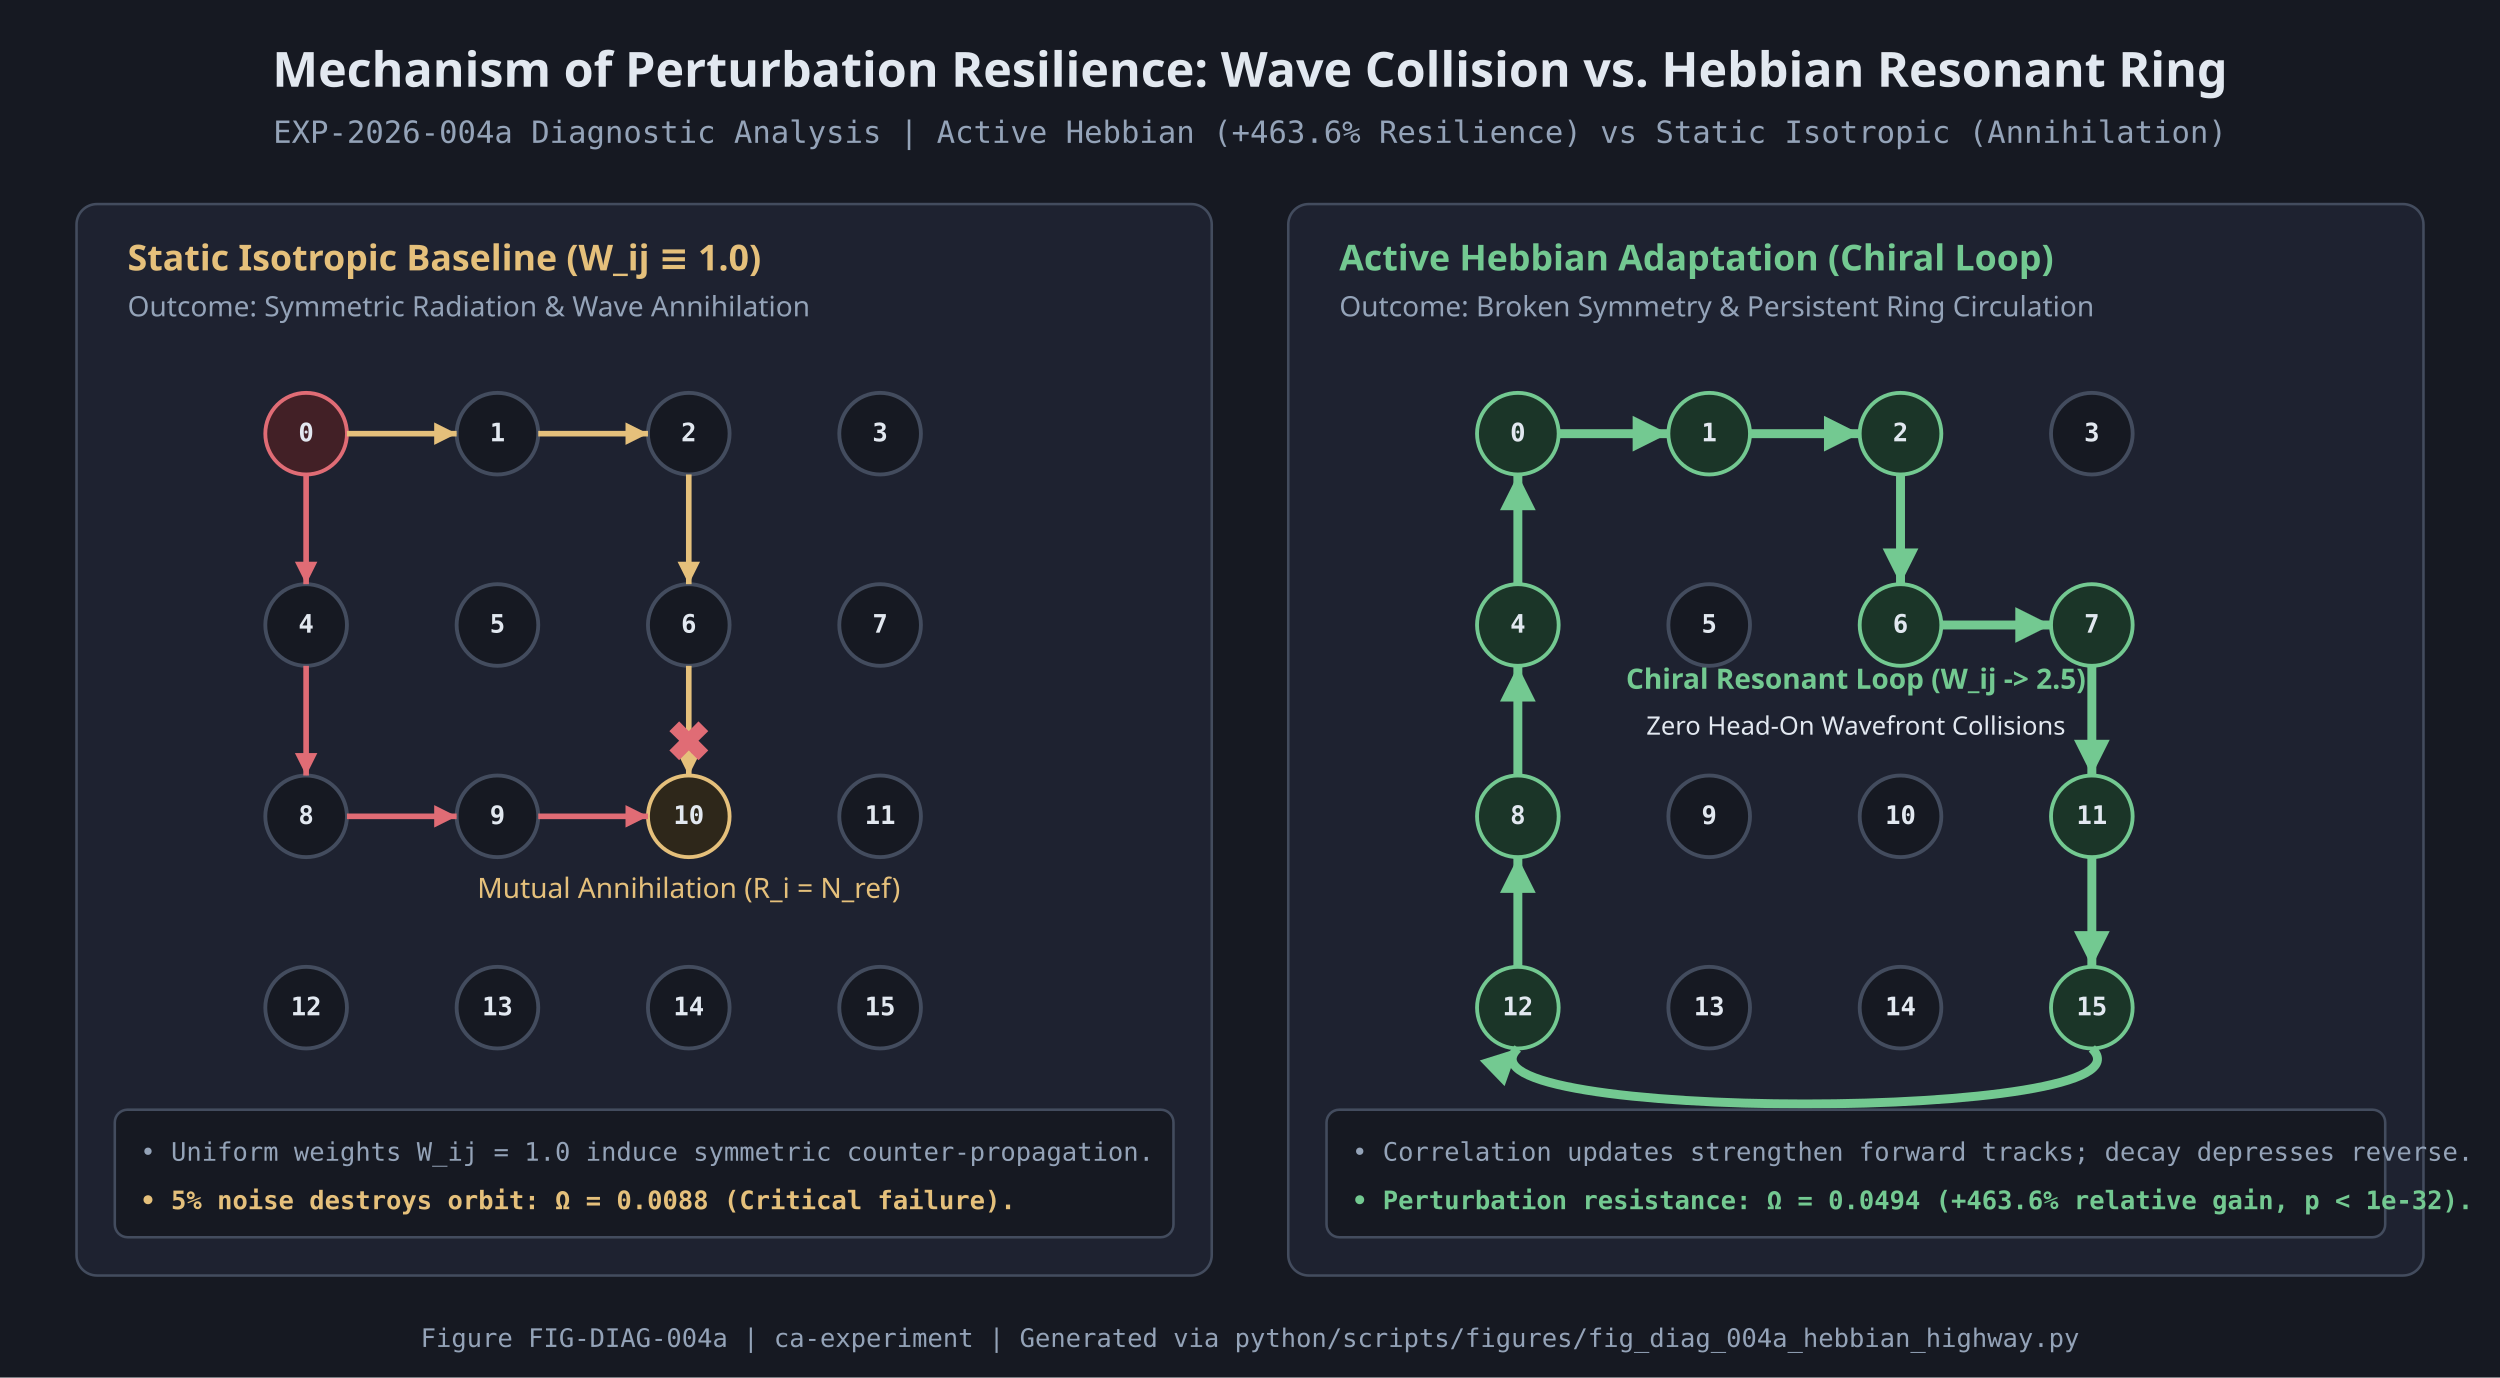
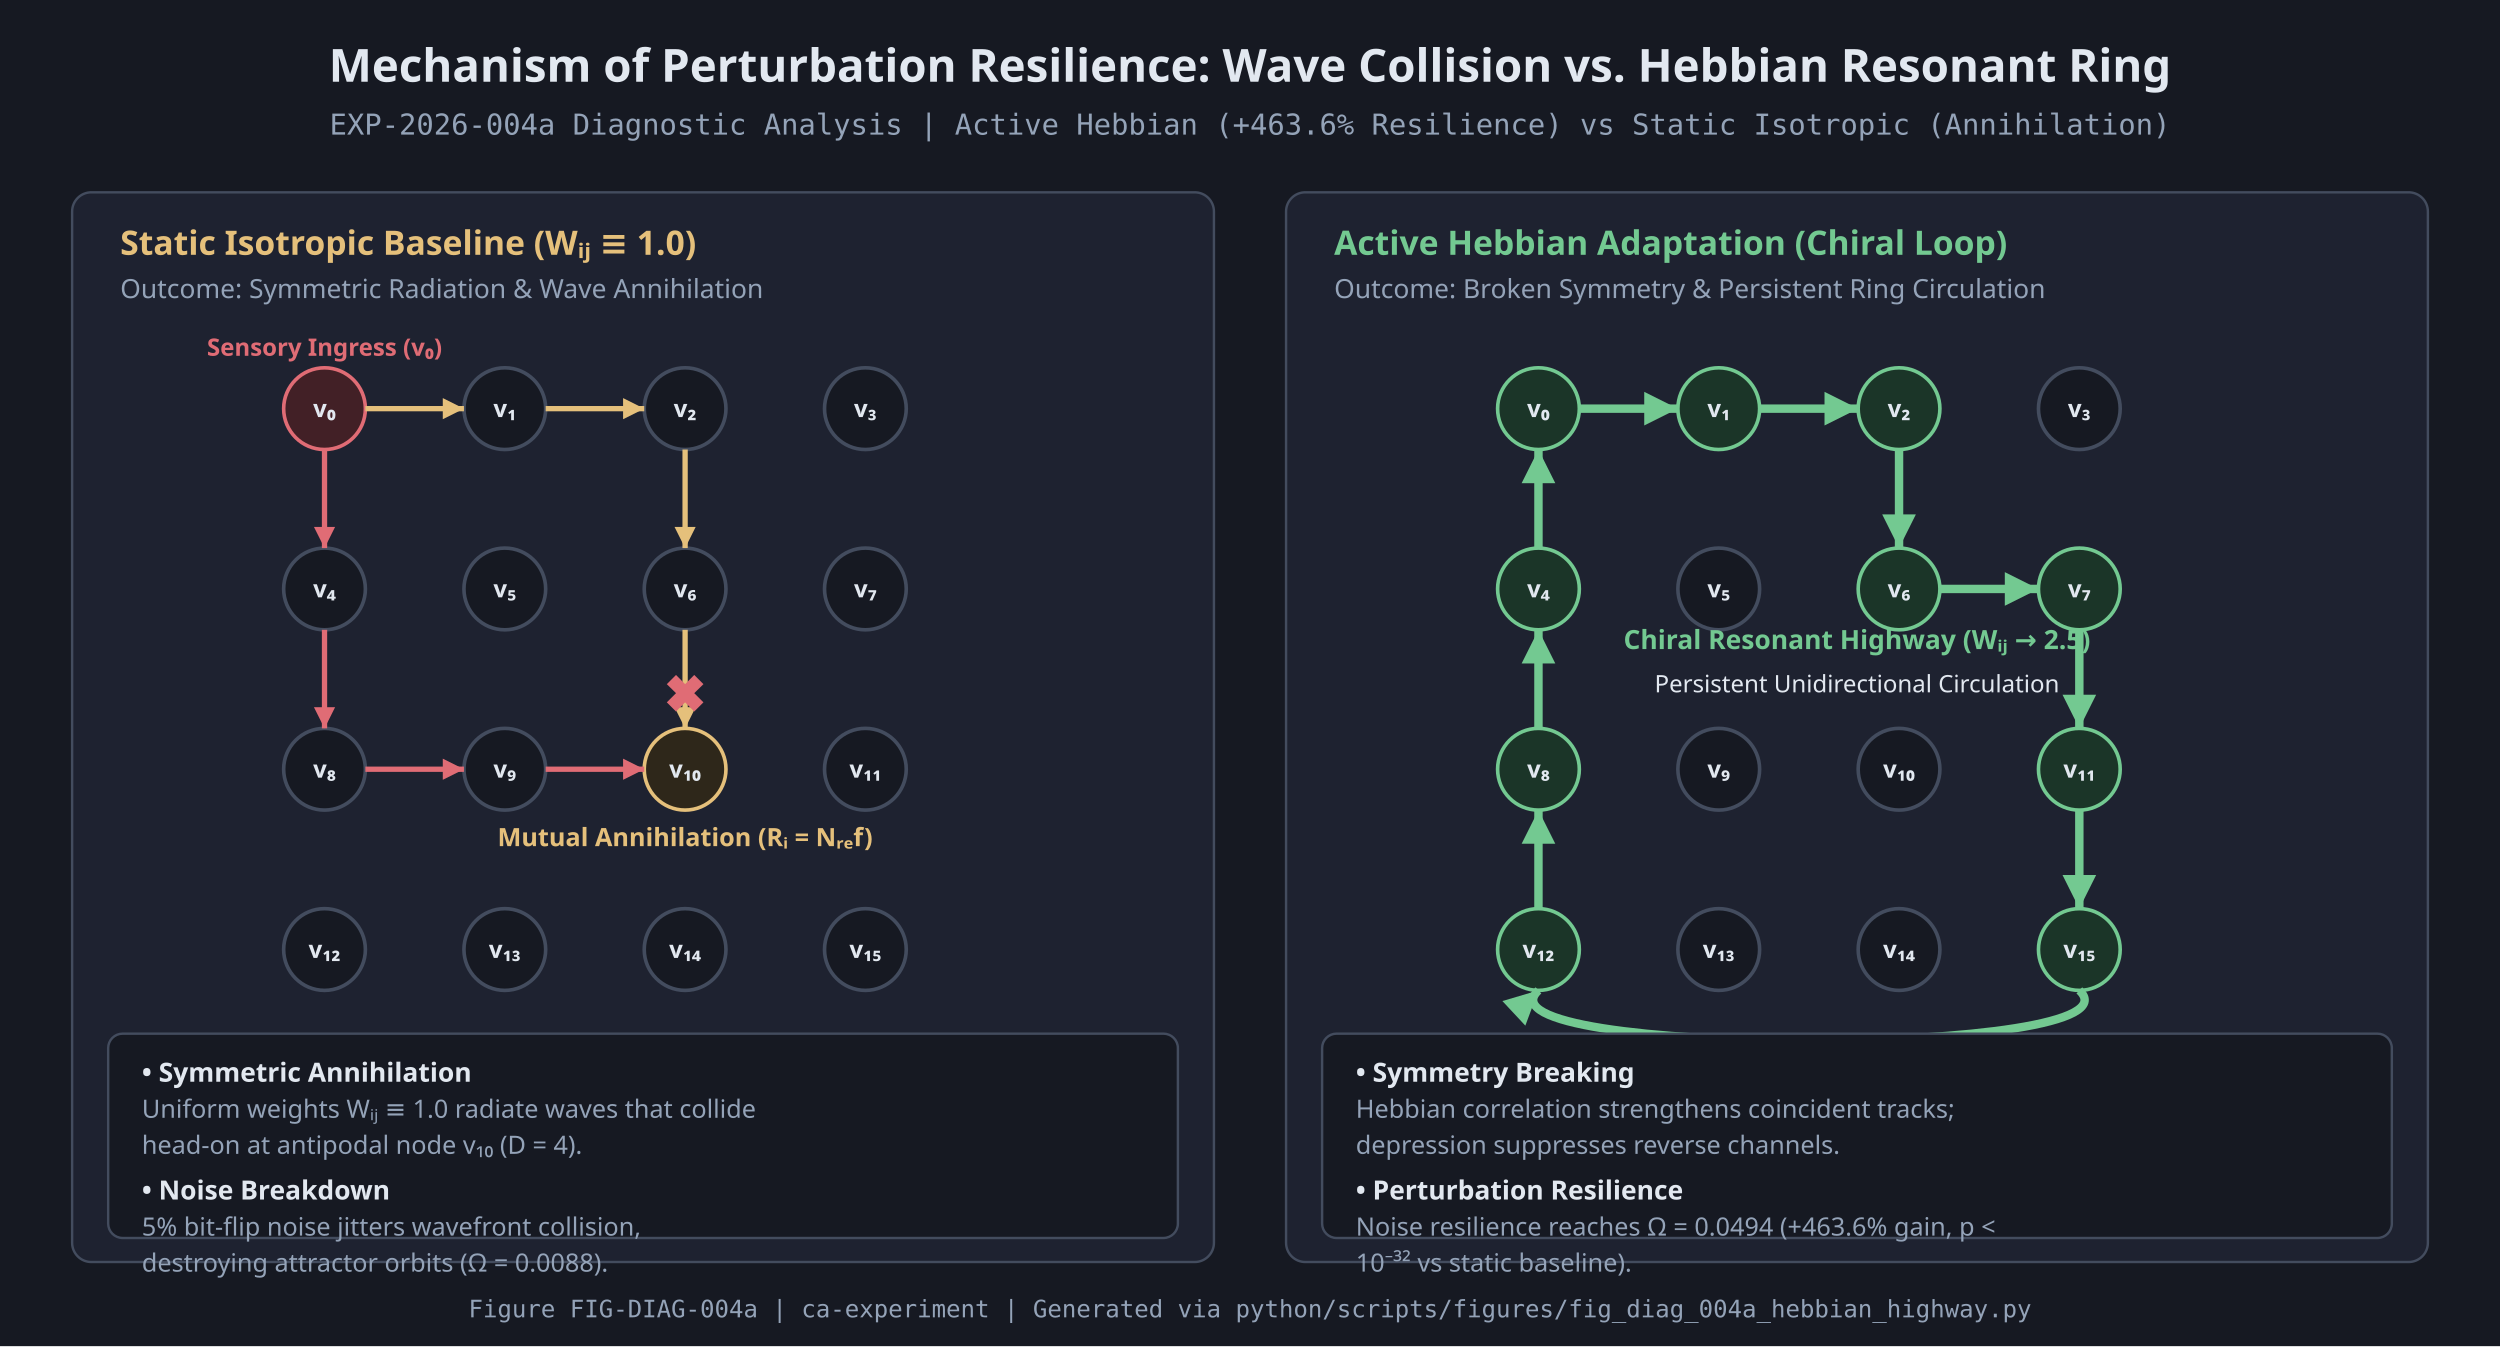
- <svg xmlns="http://www.w3.org/2000/svg" xmlns:xlink="http://www.w3.org/1999/xlink" width="980" height="540" viewBox="0 0 980 540">
+ <svg xmlns="http://www.w3.org/2000/svg" xmlns:xlink="http://www.w3.org/1999/xlink" width="1040" height="560" viewBox="0 0 1040 560">
  <defs>
    <marker markerWidth="7.6" markerHeight="4.0" viewBox="-1 -0.5 1.9 1.0" orient="auto" id="d0">
      <path d="M-1,-0.5 L-1,0.5 L0,0 Z" fill="#e06c75" />
    </marker>
    <marker markerWidth="7.6" markerHeight="4.0" viewBox="-1 -0.5 1.9 1.0" orient="auto" id="d1">
      <path d="M-1,-0.5 L-1,0.5 L0,0 Z" fill="#73c991" />
    </marker>
    <marker markerWidth="7.6" markerHeight="4.0" viewBox="-1 -0.5 1.9 1.0" orient="auto" id="d2">
      <path d="M-1,-0.5 L-1,0.5 L0,0 Z" fill="#e5c07b" />
    </marker>
  </defs>
-   <rect x="0" y="0" width="980" height="540" fill="#161922" />
-   <text x="490.0" y="34" font-size="19" text-anchor="middle" fill="#e2e8f0" font-family="sans-serif" font-weight="bold">Mechanism of Perturbation Resilience: Wave Collision vs. Hebbian Resonant Ring</text>
-   <text x="490.0" y="56" font-size="12" text-anchor="middle" fill="#94a3b8" font-family="monospace">EXP-2026-004a Diagnostic Analysis | Active Hebbian (+463.6% Resilience) vs Static Isotropic (Annihilation)</text>
+   <rect x="0" y="0" width="1040" height="560" fill="#161922" />
+   <text x="520.0" y="34" font-size="19" text-anchor="middle" fill="#e2e8f0" font-family="sans-serif" font-weight="bold">Mechanism of Perturbation Resilience: Wave Collision vs. Hebbian Resonant Ring</text>
+   <text x="520.0" y="56" font-size="12" text-anchor="middle" fill="#94a3b8" font-family="monospace">EXP-2026-004a Diagnostic Analysis | Active Hebbian (+463.6% Resilience) vs Static Isotropic (Annihilation)</text>
  <use xlink:href="#d0" />
  <use xlink:href="#d1" />
  <use xlink:href="#d2" />
-   <rect x="30" y="80" width="445" height="420" rx="8" ry="8" fill="#1e2230" stroke="#434c5e" stroke-width="1.0" />
-   <text x="50" y="106" font-size="14" fill="#e5c07b" font-family="sans-serif" font-weight="bold">Static Isotropic Baseline (W_ij ≡ 1.0)</text>
+   <rect x="30" y="80" width="475" height="445" rx="8" ry="8" fill="#1e2230" stroke="#434c5e" stroke-width="1.0" />
+   <text x="50" y="106" font-size="14" fill="#e5c07b" font-family="sans-serif" font-weight="bold">Static Isotropic Baseline (Wᵢⱼ ≡ 1.0)</text>
  <text x="50" y="124" font-size="11" fill="#94a3b8" font-family="sans-serif">Outcome: Symmetric Radiation &amp; Wave Annihilation</text>
-   <rect x="505" y="80" width="445" height="420" rx="8" ry="8" fill="#1e2230" stroke="#434c5e" stroke-width="1.0" />
-   <text x="525" y="106" font-size="14" fill="#73c991" font-family="sans-serif" font-weight="bold">Active Hebbian Adaptation (Chiral Loop)</text>
-   <text x="525" y="124" font-size="11" fill="#94a3b8" font-family="sans-serif">Outcome: Broken Symmetry &amp; Persistent Ring Circulation</text>
-   <circle cx="120" cy="170" r="16" fill="#422026" stroke="#e06c75" stroke-width="1.5" />
-   <text x="120" y="173" font-size="10" text-anchor="middle" fill="#e2e8f0" font-family="monospace" font-weight="bold">0</text>
-   <circle cx="195" cy="170" r="16" fill="#161922" stroke="#434c5e" stroke-width="1.5" />
-   <text x="195" y="173" font-size="10" text-anchor="middle" fill="#e2e8f0" font-family="monospace" font-weight="bold">1</text>
-   <circle cx="270" cy="170" r="16" fill="#161922" stroke="#434c5e" stroke-width="1.5" />
-   <text x="270" y="173" font-size="10" text-anchor="middle" fill="#e2e8f0" font-family="monospace" font-weight="bold">2</text>
-   <circle cx="345" cy="170" r="16" fill="#161922" stroke="#434c5e" stroke-width="1.5" />
-   <text x="345" y="173" font-size="10" text-anchor="middle" fill="#e2e8f0" font-family="monospace" font-weight="bold">3</text>
-   <circle cx="120" cy="245" r="16" fill="#161922" stroke="#434c5e" stroke-width="1.5" />
-   <text x="120" y="248" font-size="10" text-anchor="middle" fill="#e2e8f0" font-family="monospace" font-weight="bold">4</text>
-   <circle cx="195" cy="245" r="16" fill="#161922" stroke="#434c5e" stroke-width="1.5" />
-   <text x="195" y="248" font-size="10" text-anchor="middle" fill="#e2e8f0" font-family="monospace" font-weight="bold">5</text>
-   <circle cx="270" cy="245" r="16" fill="#161922" stroke="#434c5e" stroke-width="1.5" />
-   <text x="270" y="248" font-size="10" text-anchor="middle" fill="#e2e8f0" font-family="monospace" font-weight="bold">6</text>
-   <circle cx="345" cy="245" r="16" fill="#161922" stroke="#434c5e" stroke-width="1.5" />
-   <text x="345" y="248" font-size="10" text-anchor="middle" fill="#e2e8f0" font-family="monospace" font-weight="bold">7</text>
-   <circle cx="120" cy="320" r="16" fill="#161922" stroke="#434c5e" stroke-width="1.5" />
-   <text x="120" y="323" font-size="10" text-anchor="middle" fill="#e2e8f0" font-family="monospace" font-weight="bold">8</text>
-   <circle cx="195" cy="320" r="16" fill="#161922" stroke="#434c5e" stroke-width="1.5" />
-   <text x="195" y="323" font-size="10" text-anchor="middle" fill="#e2e8f0" font-family="monospace" font-weight="bold">9</text>
-   <circle cx="270" cy="320" r="16" fill="#2e271a" stroke="#e5c07b" stroke-width="1.5" />
-   <text x="270" y="323" font-size="10" text-anchor="middle" fill="#e2e8f0" font-family="monospace" font-weight="bold">10</text>
-   <circle cx="345" cy="320" r="16" fill="#161922" stroke="#434c5e" stroke-width="1.5" />
-   <text x="345" y="323" font-size="10" text-anchor="middle" fill="#e2e8f0" font-family="monospace" font-weight="bold">11</text>
-   <circle cx="120" cy="395" r="16" fill="#161922" stroke="#434c5e" stroke-width="1.5" />
-   <text x="120" y="398" font-size="10" text-anchor="middle" fill="#e2e8f0" font-family="monospace" font-weight="bold">12</text>
-   <circle cx="195" cy="395" r="16" fill="#161922" stroke="#434c5e" stroke-width="1.5" />
-   <text x="195" y="398" font-size="10" text-anchor="middle" fill="#e2e8f0" font-family="monospace" font-weight="bold">13</text>
-   <circle cx="270" cy="395" r="16" fill="#161922" stroke="#434c5e" stroke-width="1.5" />
-   <text x="270" y="398" font-size="10" text-anchor="middle" fill="#e2e8f0" font-family="monospace" font-weight="bold">14</text>
-   <circle cx="345" cy="395" r="16" fill="#161922" stroke="#434c5e" stroke-width="1.5" />
-   <text x="345" y="398" font-size="10" text-anchor="middle" fill="#e2e8f0" font-family="monospace" font-weight="bold">15</text>
-   <path d="M136,170 L179,170" stroke="#e5c07b" stroke-width="2.2" fill="none" marker-end="url(#d2)" />
-   <path d="M211,170 L254,170" stroke="#e5c07b" stroke-width="2.2" fill="none" marker-end="url(#d2)" />
-   <path d="M270,186 L270,229" stroke="#e5c07b" stroke-width="2.2" fill="none" marker-end="url(#d2)" />
-   <path d="M270,261 L270,304" stroke="#e5c07b" stroke-width="2.2" fill="none" marker-end="url(#d2)" />
-   <path d="M120,186 L120,229" stroke="#e06c75" stroke-width="2.2" fill="none" marker-end="url(#d0)" />
-   <path d="M120,261 L120,304" stroke="#e06c75" stroke-width="2.2" fill="none" marker-end="url(#d0)" />
-   <path d="M136,320 L179,320" stroke="#e06c75" stroke-width="2.2" fill="none" marker-end="url(#d0)" />
-   <path d="M211,320 L254,320" stroke="#e06c75" stroke-width="2.2" fill="none" marker-end="url(#d0)" />
-   <text x="270" y="298" font-size="22" text-anchor="middle" fill="#e06c75">✖</text>
-   <text x="270" y="352" font-size="11" text-anchor="middle" fill="#e5c07b" font-family="sans-serif">Mutual Annihilation (R_i = N_ref)</text>
-   <rect x="45" y="435" width="415" height="50" rx="5" ry="5" fill="#161922" stroke="#434c5e" />
-   <text x="55" y="455" font-size="10" fill="#94a3b8" font-family="monospace">• Uniform weights W_ij = 1.0 induce symmetric counter-propagation.</text>
-   <text x="55" y="474" font-size="10" fill="#e5c07b" font-family="monospace" font-weight="bold">• 5% noise destroys orbit: Ω = 0.0088 (Critical failure).</text>
-   <circle cx="595" cy="170" r="16" fill="#1b3528" stroke="#73c991" stroke-width="1.5" />
-   <text x="595" y="173" font-size="10" text-anchor="middle" fill="#e2e8f0" font-family="monospace" font-weight="bold">0</text>
-   <circle cx="670" cy="170" r="16" fill="#1b3528" stroke="#73c991" stroke-width="1.5" />
-   <text x="670" y="173" font-size="10" text-anchor="middle" fill="#e2e8f0" font-family="monospace" font-weight="bold">1</text>
-   <circle cx="745" cy="170" r="16" fill="#1b3528" stroke="#73c991" stroke-width="1.5" />
-   <text x="745" y="173" font-size="10" text-anchor="middle" fill="#e2e8f0" font-family="monospace" font-weight="bold">2</text>
-   <circle cx="820" cy="170" r="16" fill="#161922" stroke="#434c5e" stroke-width="1.5" />
-   <text x="820" y="173" font-size="10" text-anchor="middle" fill="#e2e8f0" font-family="monospace" font-weight="bold">3</text>
-   <circle cx="595" cy="245" r="16" fill="#1b3528" stroke="#73c991" stroke-width="1.5" />
-   <text x="595" y="248" font-size="10" text-anchor="middle" fill="#e2e8f0" font-family="monospace" font-weight="bold">4</text>
-   <circle cx="670" cy="245" r="16" fill="#161922" stroke="#434c5e" stroke-width="1.5" />
-   <text x="670" y="248" font-size="10" text-anchor="middle" fill="#e2e8f0" font-family="monospace" font-weight="bold">5</text>
-   <circle cx="745" cy="245" r="16" fill="#1b3528" stroke="#73c991" stroke-width="1.5" />
-   <text x="745" y="248" font-size="10" text-anchor="middle" fill="#e2e8f0" font-family="monospace" font-weight="bold">6</text>
-   <circle cx="820" cy="245" r="16" fill="#1b3528" stroke="#73c991" stroke-width="1.5" />
-   <text x="820" y="248" font-size="10" text-anchor="middle" fill="#e2e8f0" font-family="monospace" font-weight="bold">7</text>
-   <circle cx="595" cy="320" r="16" fill="#1b3528" stroke="#73c991" stroke-width="1.5" />
-   <text x="595" y="323" font-size="10" text-anchor="middle" fill="#e2e8f0" font-family="monospace" font-weight="bold">8</text>
-   <circle cx="670" cy="320" r="16" fill="#161922" stroke="#434c5e" stroke-width="1.5" />
-   <text x="670" y="323" font-size="10" text-anchor="middle" fill="#e2e8f0" font-family="monospace" font-weight="bold">9</text>
-   <circle cx="745" cy="320" r="16" fill="#161922" stroke="#434c5e" stroke-width="1.5" />
-   <text x="745" y="323" font-size="10" text-anchor="middle" fill="#e2e8f0" font-family="monospace" font-weight="bold">10</text>
-   <circle cx="820" cy="320" r="16" fill="#1b3528" stroke="#73c991" stroke-width="1.5" />
-   <text x="820" y="323" font-size="10" text-anchor="middle" fill="#e2e8f0" font-family="monospace" font-weight="bold">11</text>
-   <circle cx="595" cy="395" r="16" fill="#1b3528" stroke="#73c991" stroke-width="1.5" />
-   <text x="595" y="398" font-size="10" text-anchor="middle" fill="#e2e8f0" font-family="monospace" font-weight="bold">12</text>
-   <circle cx="670" cy="395" r="16" fill="#161922" stroke="#434c5e" stroke-width="1.5" />
-   <text x="670" y="398" font-size="10" text-anchor="middle" fill="#e2e8f0" font-family="monospace" font-weight="bold">13</text>
-   <circle cx="745" cy="395" r="16" fill="#161922" stroke="#434c5e" stroke-width="1.5" />
-   <text x="745" y="398" font-size="10" text-anchor="middle" fill="#e2e8f0" font-family="monospace" font-weight="bold">14</text>
-   <circle cx="820" cy="395" r="16" fill="#1b3528" stroke="#73c991" stroke-width="1.5" />
-   <text x="820" y="398" font-size="10" text-anchor="middle" fill="#e2e8f0" font-family="monospace" font-weight="bold">15</text>
-   <path d="M611.0,170.0 L654.0,170.0" stroke="#73c991" stroke-width="3.5" fill="none" marker-end="url(#d1)" />
-   <path d="M686.0,170.0 L729.0,170.0" stroke="#73c991" stroke-width="3.5" fill="none" marker-end="url(#d1)" />
-   <path d="M745.0,186.0 L745.0,229.0" stroke="#73c991" stroke-width="3.5" fill="none" marker-end="url(#d1)" />
-   <path d="M761.0,245.0 L804.0,245.0" stroke="#73c991" stroke-width="3.5" fill="none" marker-end="url(#d1)" />
-   <path d="M820.0,261.0 L820.0,304.0" stroke="#73c991" stroke-width="3.5" fill="none" marker-end="url(#d1)" />
-   <path d="M820.0,336.0 L820.0,379.0" stroke="#73c991" stroke-width="3.5" fill="none" marker-end="url(#d1)" />
-   <path d="M820,411 C850,440,565,440,595,411" stroke="#73c991" stroke-width="3.5" fill="none" marker-end="url(#d1)" />
-   <path d="M595.0,379.0 L595.0,336.0" stroke="#73c991" stroke-width="3.5" fill="none" marker-end="url(#d1)" />
-   <path d="M595.0,304.0 L595.0,261.0" stroke="#73c991" stroke-width="3.5" fill="none" marker-end="url(#d1)" />
-   <path d="M595.0,229.0 L595.0,186.0" stroke="#73c991" stroke-width="3.5" fill="none" marker-end="url(#d1)" />
-   <text x="727.5" y="270" font-size="11" text-anchor="middle" fill="#73c991" font-family="sans-serif" font-weight="bold">Chiral Resonant Loop (W_ij -&gt; 2.5)</text>
-   <text x="727.5" y="288" font-size="10" text-anchor="middle" fill="#e2e8f0" font-family="sans-serif">Zero Head-On Wavefront Collisions</text>
-   <rect x="520" y="435" width="415" height="50" rx="5" ry="5" fill="#161922" stroke="#434c5e" />
-   <text x="530" y="455" font-size="10" fill="#94a3b8" font-family="monospace">• Correlation updates strengthen forward tracks; decay depresses reverse.</text>
-   <text x="530" y="474" font-size="10" fill="#73c991" font-family="monospace" font-weight="bold">• Perturbation resistance: Ω = 0.0494 (+463.6% relative gain, p &lt; 1e-32).</text>
-   <text x="490.0" y="528" font-size="10" text-anchor="middle" fill="#94a3b8" font-family="monospace">Figure FIG-DIAG-004a | ca-experiment | Generated via python/scripts/figures/fig_diag_004a_hebbian_highway.py</text>
+   <rect x="535" y="80" width="475" height="445" rx="8" ry="8" fill="#1e2230" stroke="#434c5e" stroke-width="1.0" />
+   <text x="555" y="106" font-size="14" fill="#73c991" font-family="sans-serif" font-weight="bold">Active Hebbian Adaptation (Chiral Loop)</text>
+   <text x="555" y="124" font-size="11" fill="#94a3b8" font-family="sans-serif">Outcome: Broken Symmetry &amp; Persistent Ring Circulation</text>
+   <circle cx="135" cy="170" r="17" fill="#422026" stroke="#e06c75" stroke-width="1.5" />
+   <text x="135" y="173.5" font-size="10" text-anchor="middle" fill="#e2e8f0" font-family="sans-serif" font-weight="bold">v₀</text>
+   <circle cx="210" cy="170" r="17" fill="#161922" stroke="#434c5e" stroke-width="1.5" />
+   <text x="210" y="173.5" font-size="10" text-anchor="middle" fill="#e2e8f0" font-family="sans-serif" font-weight="bold">v₁</text>
+   <circle cx="285" cy="170" r="17" fill="#161922" stroke="#434c5e" stroke-width="1.5" />
+   <text x="285" y="173.5" font-size="10" text-anchor="middle" fill="#e2e8f0" font-family="sans-serif" font-weight="bold">v₂</text>
+   <circle cx="360" cy="170" r="17" fill="#161922" stroke="#434c5e" stroke-width="1.5" />
+   <text x="360" y="173.5" font-size="10" text-anchor="middle" fill="#e2e8f0" font-family="sans-serif" font-weight="bold">v₃</text>
+   <circle cx="135" cy="245" r="17" fill="#161922" stroke="#434c5e" stroke-width="1.5" />
+   <text x="135" y="248.5" font-size="10" text-anchor="middle" fill="#e2e8f0" font-family="sans-serif" font-weight="bold">v₄</text>
+   <circle cx="210" cy="245" r="17" fill="#161922" stroke="#434c5e" stroke-width="1.5" />
+   <text x="210" y="248.5" font-size="10" text-anchor="middle" fill="#e2e8f0" font-family="sans-serif" font-weight="bold">v₅</text>
+   <circle cx="285" cy="245" r="17" fill="#161922" stroke="#434c5e" stroke-width="1.5" />
+   <text x="285" y="248.5" font-size="10" text-anchor="middle" fill="#e2e8f0" font-family="sans-serif" font-weight="bold">v₆</text>
+   <circle cx="360" cy="245" r="17" fill="#161922" stroke="#434c5e" stroke-width="1.5" />
+   <text x="360" y="248.5" font-size="10" text-anchor="middle" fill="#e2e8f0" font-family="sans-serif" font-weight="bold">v₇</text>
+   <circle cx="135" cy="320" r="17" fill="#161922" stroke="#434c5e" stroke-width="1.5" />
+   <text x="135" y="323.5" font-size="10" text-anchor="middle" fill="#e2e8f0" font-family="sans-serif" font-weight="bold">v₈</text>
+   <circle cx="210" cy="320" r="17" fill="#161922" stroke="#434c5e" stroke-width="1.5" />
+   <text x="210" y="323.5" font-size="10" text-anchor="middle" fill="#e2e8f0" font-family="sans-serif" font-weight="bold">v₉</text>
+   <circle cx="285" cy="320" r="17" fill="#2e271a" stroke="#e5c07b" stroke-width="1.5" />
+   <text x="285" y="323.5" font-size="10" text-anchor="middle" fill="#e2e8f0" font-family="sans-serif" font-weight="bold">v₁₀</text>
+   <circle cx="360" cy="320" r="17" fill="#161922" stroke="#434c5e" stroke-width="1.5" />
+   <text x="360" y="323.5" font-size="10" text-anchor="middle" fill="#e2e8f0" font-family="sans-serif" font-weight="bold">v₁₁</text>
+   <circle cx="135" cy="395" r="17" fill="#161922" stroke="#434c5e" stroke-width="1.5" />
+   <text x="135" y="398.5" font-size="10" text-anchor="middle" fill="#e2e8f0" font-family="sans-serif" font-weight="bold">v₁₂</text>
+   <circle cx="210" cy="395" r="17" fill="#161922" stroke="#434c5e" stroke-width="1.5" />
+   <text x="210" y="398.5" font-size="10" text-anchor="middle" fill="#e2e8f0" font-family="sans-serif" font-weight="bold">v₁₃</text>
+   <circle cx="285" cy="395" r="17" fill="#161922" stroke="#434c5e" stroke-width="1.5" />
+   <text x="285" y="398.5" font-size="10" text-anchor="middle" fill="#e2e8f0" font-family="sans-serif" font-weight="bold">v₁₄</text>
+   <circle cx="360" cy="395" r="17" fill="#161922" stroke="#434c5e" stroke-width="1.5" />
+   <text x="360" y="398.5" font-size="10" text-anchor="middle" fill="#e2e8f0" font-family="sans-serif" font-weight="bold">v₁₅</text>
+   <text x="135" y="148" font-size="10" text-anchor="middle" fill="#e06c75" font-family="sans-serif" font-weight="bold">Sensory Ingress (v₀)</text>
+   <path d="M152,170 L193,170" stroke="#e5c07b" stroke-width="2.2" fill="none" marker-end="url(#d2)" />
+   <path d="M227,170 L268,170" stroke="#e5c07b" stroke-width="2.2" fill="none" marker-end="url(#d2)" />
+   <path d="M285,187 L285,228" stroke="#e5c07b" stroke-width="2.2" fill="none" marker-end="url(#d2)" />
+   <path d="M285,262 L285,303" stroke="#e5c07b" stroke-width="2.2" fill="none" marker-end="url(#d2)" />
+   <path d="M135,187 L135,228" stroke="#e06c75" stroke-width="2.2" fill="none" marker-end="url(#d0)" />
+   <path d="M135,262 L135,303" stroke="#e06c75" stroke-width="2.2" fill="none" marker-end="url(#d0)" />
+   <path d="M152,320 L193,320" stroke="#e06c75" stroke-width="2.2" fill="none" marker-end="url(#d0)" />
+   <path d="M227,320 L268,320" stroke="#e06c75" stroke-width="2.2" fill="none" marker-end="url(#d0)" />
+   <text x="285" y="296" font-size="22" text-anchor="middle" fill="#e06c75">✖</text>
+   <text x="285" y="352" font-size="10.5" text-anchor="middle" fill="#e5c07b" font-family="sans-serif" font-weight="bold">Mutual Annihilation (Rᵢ = Nᵣₑf)</text>
+   <rect x="45" y="430" width="445" height="85" rx="6" ry="6" fill="#161922" stroke="#434c5e" stroke-width="1.0" />
+   <text x="59" y="450" font-size="11.0" fill="#e2e8f0" font-family="sans-serif" font-weight="bold">• Symmetric Annihilation</text>
+   <text x="59" y="465" font-size="10.5" fill="#94a3b8" font-family="sans-serif">   Uniform weights Wᵢⱼ ≡ 1.0 radiate waves that collide</text>
+   <text x="59" y="480" font-size="10.5" fill="#94a3b8" font-family="sans-serif">   head-on at antipodal node v₁₀ (D = 4).</text>
+   <text x="59" y="499" font-size="11.0" fill="#e2e8f0" font-family="sans-serif" font-weight="bold">• Noise Breakdown</text>
+   <text x="59" y="514" font-size="10.5" fill="#94a3b8" font-family="sans-serif">   5% bit-flip noise jitters wavefront collision,</text>
+   <text x="59" y="529" font-size="10.5" fill="#94a3b8" font-family="sans-serif">   destroying attractor orbits (Ω = 0.0088).</text>
+   <circle cx="640" cy="170" r="17" fill="#1b3528" stroke="#73c991" stroke-width="1.5" />
+   <text x="640" y="173.5" font-size="10" text-anchor="middle" fill="#e2e8f0" font-family="sans-serif" font-weight="bold">v₀</text>
+   <circle cx="715" cy="170" r="17" fill="#1b3528" stroke="#73c991" stroke-width="1.5" />
+   <text x="715" y="173.5" font-size="10" text-anchor="middle" fill="#e2e8f0" font-family="sans-serif" font-weight="bold">v₁</text>
+   <circle cx="790" cy="170" r="17" fill="#1b3528" stroke="#73c991" stroke-width="1.5" />
+   <text x="790" y="173.5" font-size="10" text-anchor="middle" fill="#e2e8f0" font-family="sans-serif" font-weight="bold">v₂</text>
+   <circle cx="865" cy="170" r="17" fill="#161922" stroke="#434c5e" stroke-width="1.5" />
+   <text x="865" y="173.5" font-size="10" text-anchor="middle" fill="#e2e8f0" font-family="sans-serif" font-weight="bold">v₃</text>
+   <circle cx="640" cy="245" r="17" fill="#1b3528" stroke="#73c991" stroke-width="1.5" />
+   <text x="640" y="248.5" font-size="10" text-anchor="middle" fill="#e2e8f0" font-family="sans-serif" font-weight="bold">v₄</text>
+   <circle cx="715" cy="245" r="17" fill="#161922" stroke="#434c5e" stroke-width="1.5" />
+   <text x="715" y="248.5" font-size="10" text-anchor="middle" fill="#e2e8f0" font-family="sans-serif" font-weight="bold">v₅</text>
+   <circle cx="790" cy="245" r="17" fill="#1b3528" stroke="#73c991" stroke-width="1.5" />
+   <text x="790" y="248.5" font-size="10" text-anchor="middle" fill="#e2e8f0" font-family="sans-serif" font-weight="bold">v₆</text>
+   <circle cx="865" cy="245" r="17" fill="#1b3528" stroke="#73c991" stroke-width="1.5" />
+   <text x="865" y="248.5" font-size="10" text-anchor="middle" fill="#e2e8f0" font-family="sans-serif" font-weight="bold">v₇</text>
+   <circle cx="640" cy="320" r="17" fill="#1b3528" stroke="#73c991" stroke-width="1.5" />
+   <text x="640" y="323.5" font-size="10" text-anchor="middle" fill="#e2e8f0" font-family="sans-serif" font-weight="bold">v₈</text>
+   <circle cx="715" cy="320" r="17" fill="#161922" stroke="#434c5e" stroke-width="1.5" />
+   <text x="715" y="323.5" font-size="10" text-anchor="middle" fill="#e2e8f0" font-family="sans-serif" font-weight="bold">v₉</text>
+   <circle cx="790" cy="320" r="17" fill="#161922" stroke="#434c5e" stroke-width="1.5" />
+   <text x="790" y="323.5" font-size="10" text-anchor="middle" fill="#e2e8f0" font-family="sans-serif" font-weight="bold">v₁₀</text>
+   <circle cx="865" cy="320" r="17" fill="#1b3528" stroke="#73c991" stroke-width="1.5" />
+   <text x="865" y="323.5" font-size="10" text-anchor="middle" fill="#e2e8f0" font-family="sans-serif" font-weight="bold">v₁₁</text>
+   <circle cx="640" cy="395" r="17" fill="#1b3528" stroke="#73c991" stroke-width="1.5" />
+   <text x="640" y="398.5" font-size="10" text-anchor="middle" fill="#e2e8f0" font-family="sans-serif" font-weight="bold">v₁₂</text>
+   <circle cx="715" cy="395" r="17" fill="#161922" stroke="#434c5e" stroke-width="1.5" />
+   <text x="715" y="398.5" font-size="10" text-anchor="middle" fill="#e2e8f0" font-family="sans-serif" font-weight="bold">v₁₃</text>
+   <circle cx="790" cy="395" r="17" fill="#161922" stroke="#434c5e" stroke-width="1.5" />
+   <text x="790" y="398.5" font-size="10" text-anchor="middle" fill="#e2e8f0" font-family="sans-serif" font-weight="bold">v₁₄</text>
+   <circle cx="865" cy="395" r="17" fill="#1b3528" stroke="#73c991" stroke-width="1.5" />
+   <text x="865" y="398.5" font-size="10" text-anchor="middle" fill="#e2e8f0" font-family="sans-serif" font-weight="bold">v₁₅</text>
+   <path d="M657.0,170.0 L698.0,170.0" stroke="#73c991" stroke-width="3.5" fill="none" marker-end="url(#d1)" />
+   <path d="M732.0,170.0 L773.0,170.0" stroke="#73c991" stroke-width="3.5" fill="none" marker-end="url(#d1)" />
+   <path d="M790.0,187.0 L790.0,228.0" stroke="#73c991" stroke-width="3.5" fill="none" marker-end="url(#d1)" />
+   <path d="M807.0,245.0 L848.0,245.0" stroke="#73c991" stroke-width="3.5" fill="none" marker-end="url(#d1)" />
+   <path d="M865.0,262.0 L865.0,303.0" stroke="#73c991" stroke-width="3.5" fill="none" marker-end="url(#d1)" />
+   <path d="M865.0,337.0 L865.0,378.0" stroke="#73c991" stroke-width="3.5" fill="none" marker-end="url(#d1)" />
+   <path d="M865,412 C895,440,610,440,640,412" stroke="#73c991" stroke-width="3.5" fill="none" marker-end="url(#d1)" />
+   <path d="M640.0,378.0 L640.0,337.0" stroke="#73c991" stroke-width="3.5" fill="none" marker-end="url(#d1)" />
+   <path d="M640.0,303.0 L640.0,262.0" stroke="#73c991" stroke-width="3.5" fill="none" marker-end="url(#d1)" />
+   <path d="M640.0,228.0 L640.0,187.0" stroke="#73c991" stroke-width="3.5" fill="none" marker-end="url(#d1)" />
+   <text x="772.5" y="270" font-size="11" text-anchor="middle" fill="#73c991" font-family="sans-serif" font-weight="bold">Chiral Resonant Highway (Wᵢⱼ → 2.5)</text>
+   <text x="772.5" y="288" font-size="10" text-anchor="middle" fill="#e2e8f0" font-family="sans-serif">Persistent Unidirectional Circulation</text>
+   <rect x="550" y="430" width="445" height="85" rx="6" ry="6" fill="#161922" stroke="#434c5e" stroke-width="1.0" />
+   <text x="564" y="450" font-size="11.0" fill="#e2e8f0" font-family="sans-serif" font-weight="bold">• Symmetry Breaking</text>
+   <text x="564" y="465" font-size="10.5" fill="#94a3b8" font-family="sans-serif">   Hebbian correlation strengthens coincident tracks;</text>
+   <text x="564" y="480" font-size="10.5" fill="#94a3b8" font-family="sans-serif">   depression suppresses reverse channels.</text>
+   <text x="564" y="499" font-size="11.0" fill="#e2e8f0" font-family="sans-serif" font-weight="bold">• Perturbation Resilience</text>
+   <text x="564" y="514" font-size="10.5" fill="#94a3b8" font-family="sans-serif">   Noise resilience reaches Ω = 0.0494 (+463.6% gain, p &lt;</text>
+   <text x="564" y="529" font-size="10.5" fill="#94a3b8" font-family="sans-serif">   10⁻³² vs static baseline).</text>
+   <text x="520.0" y="548" font-size="10" text-anchor="middle" fill="#94a3b8" font-family="monospace">Figure FIG-DIAG-004a | ca-experiment | Generated via python/scripts/figures/fig_diag_004a_hebbian_highway.py</text>
</svg>
